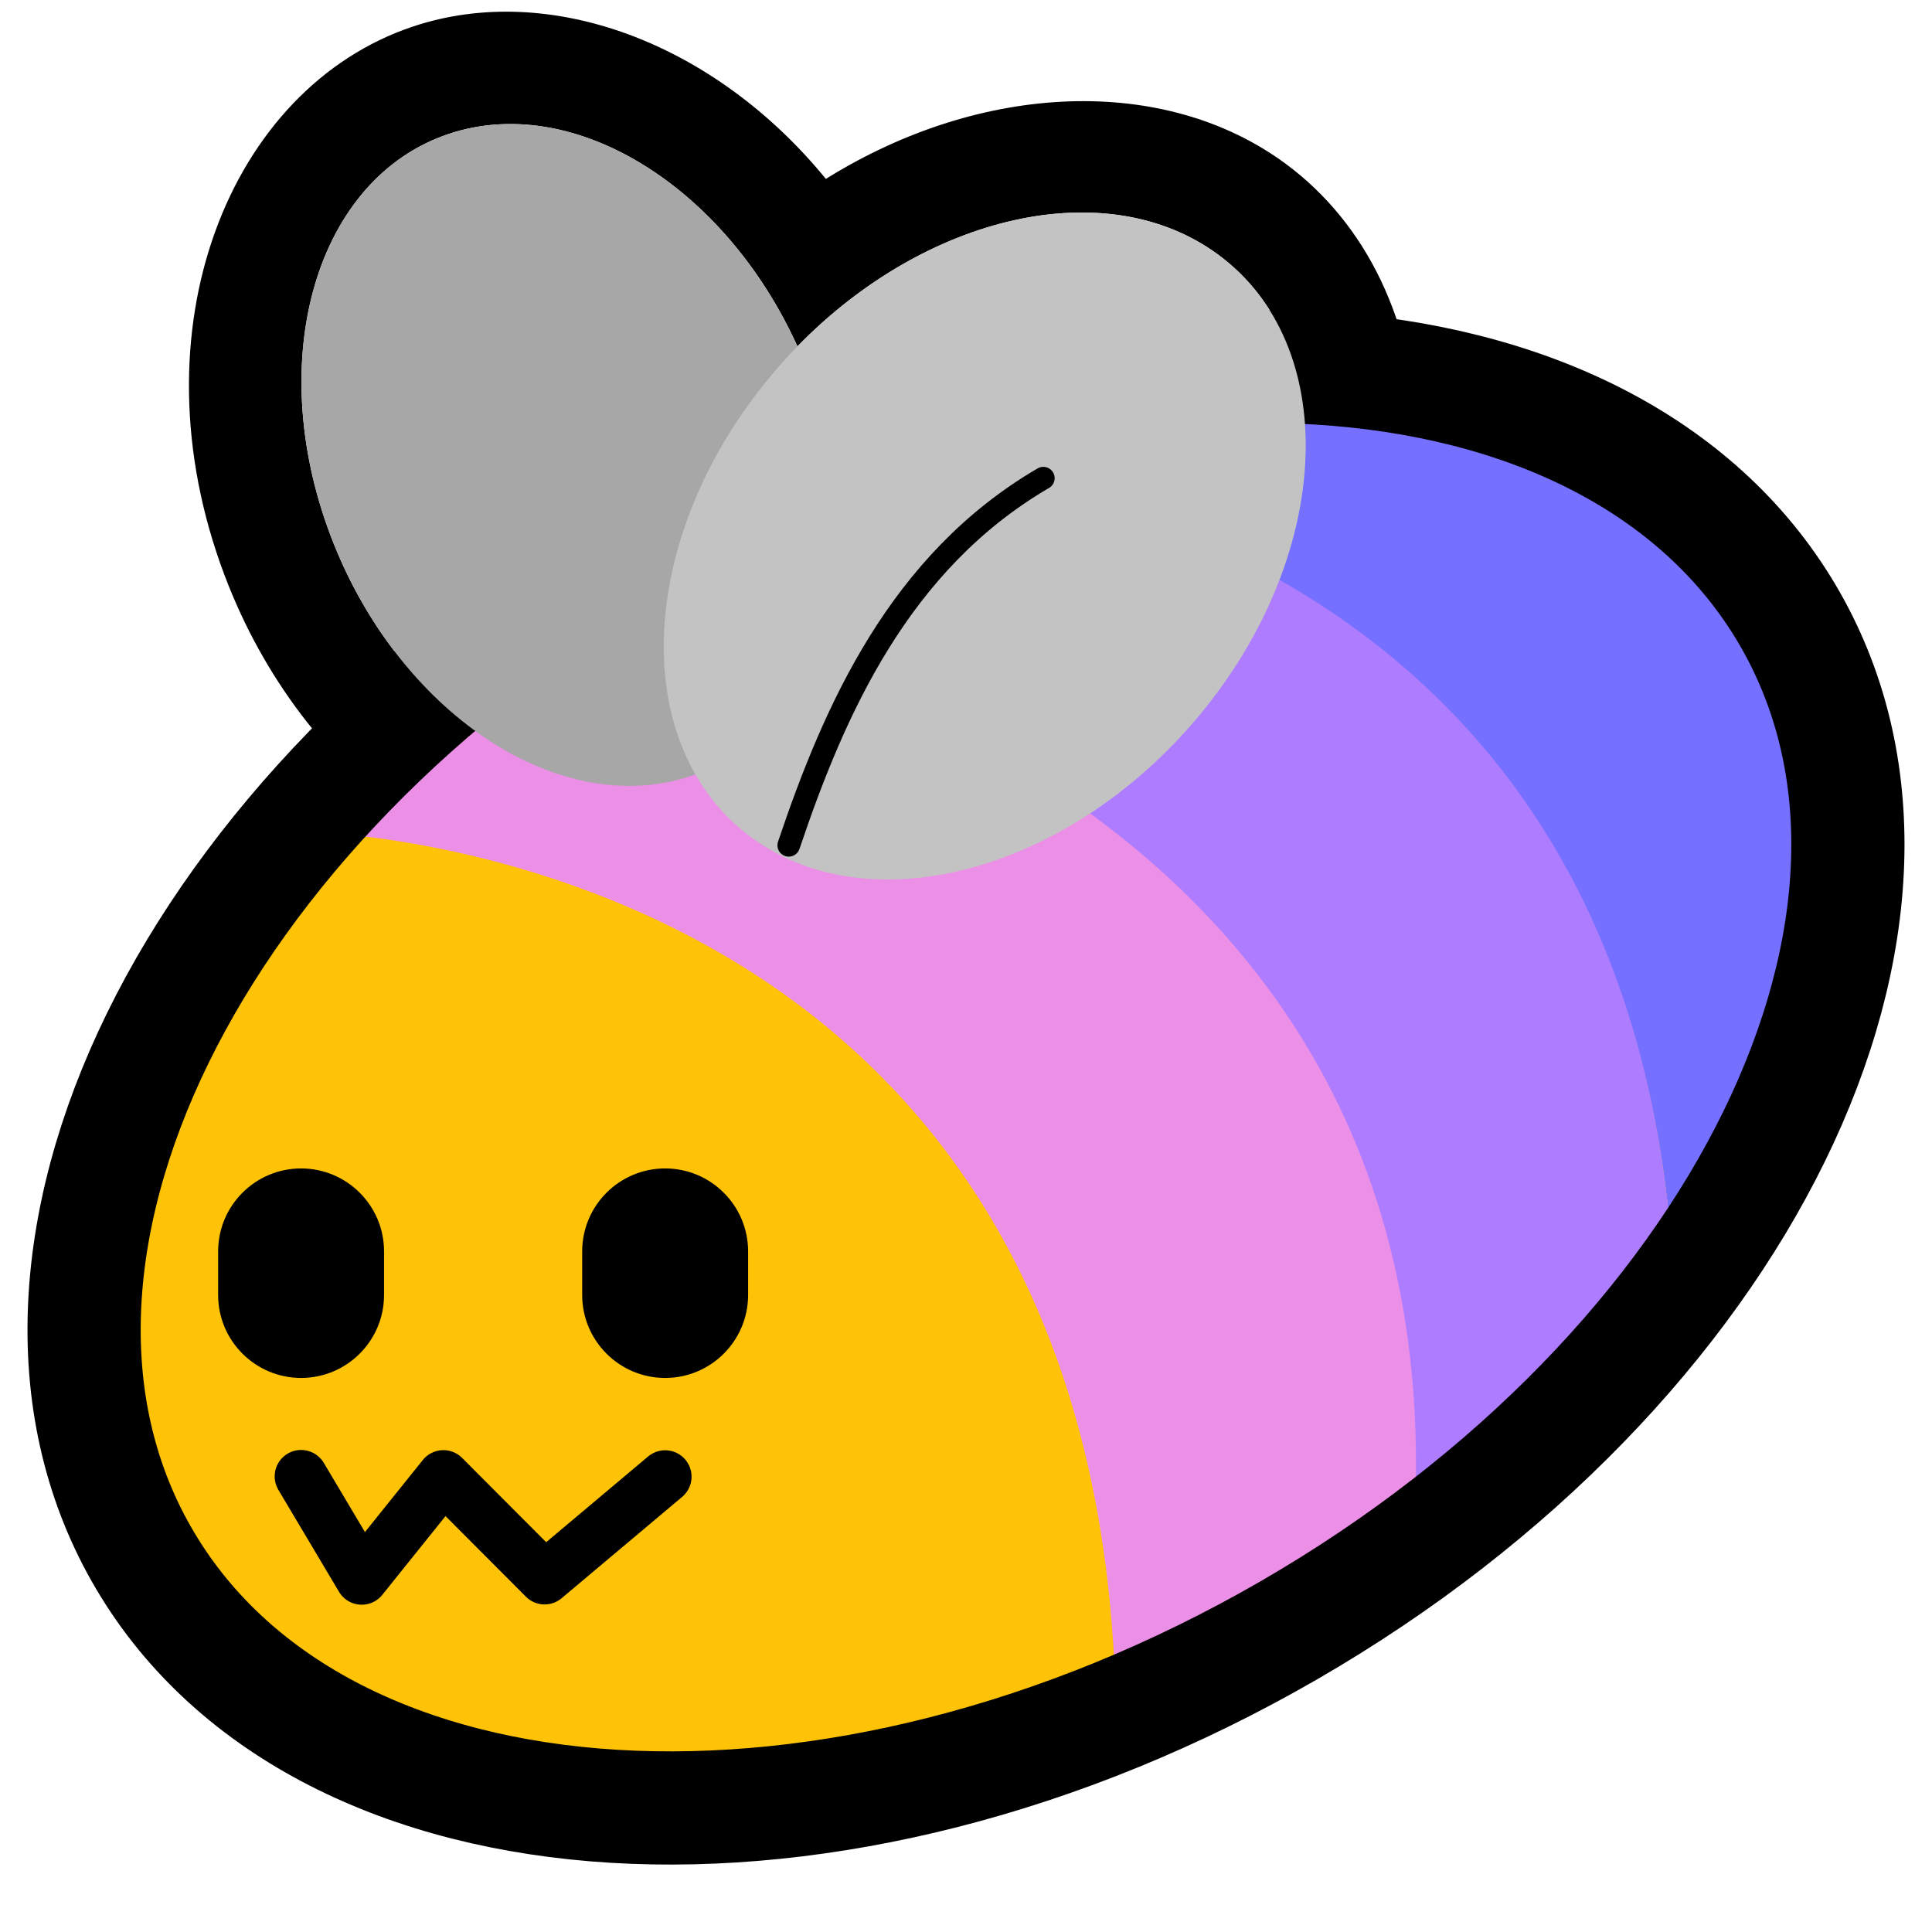
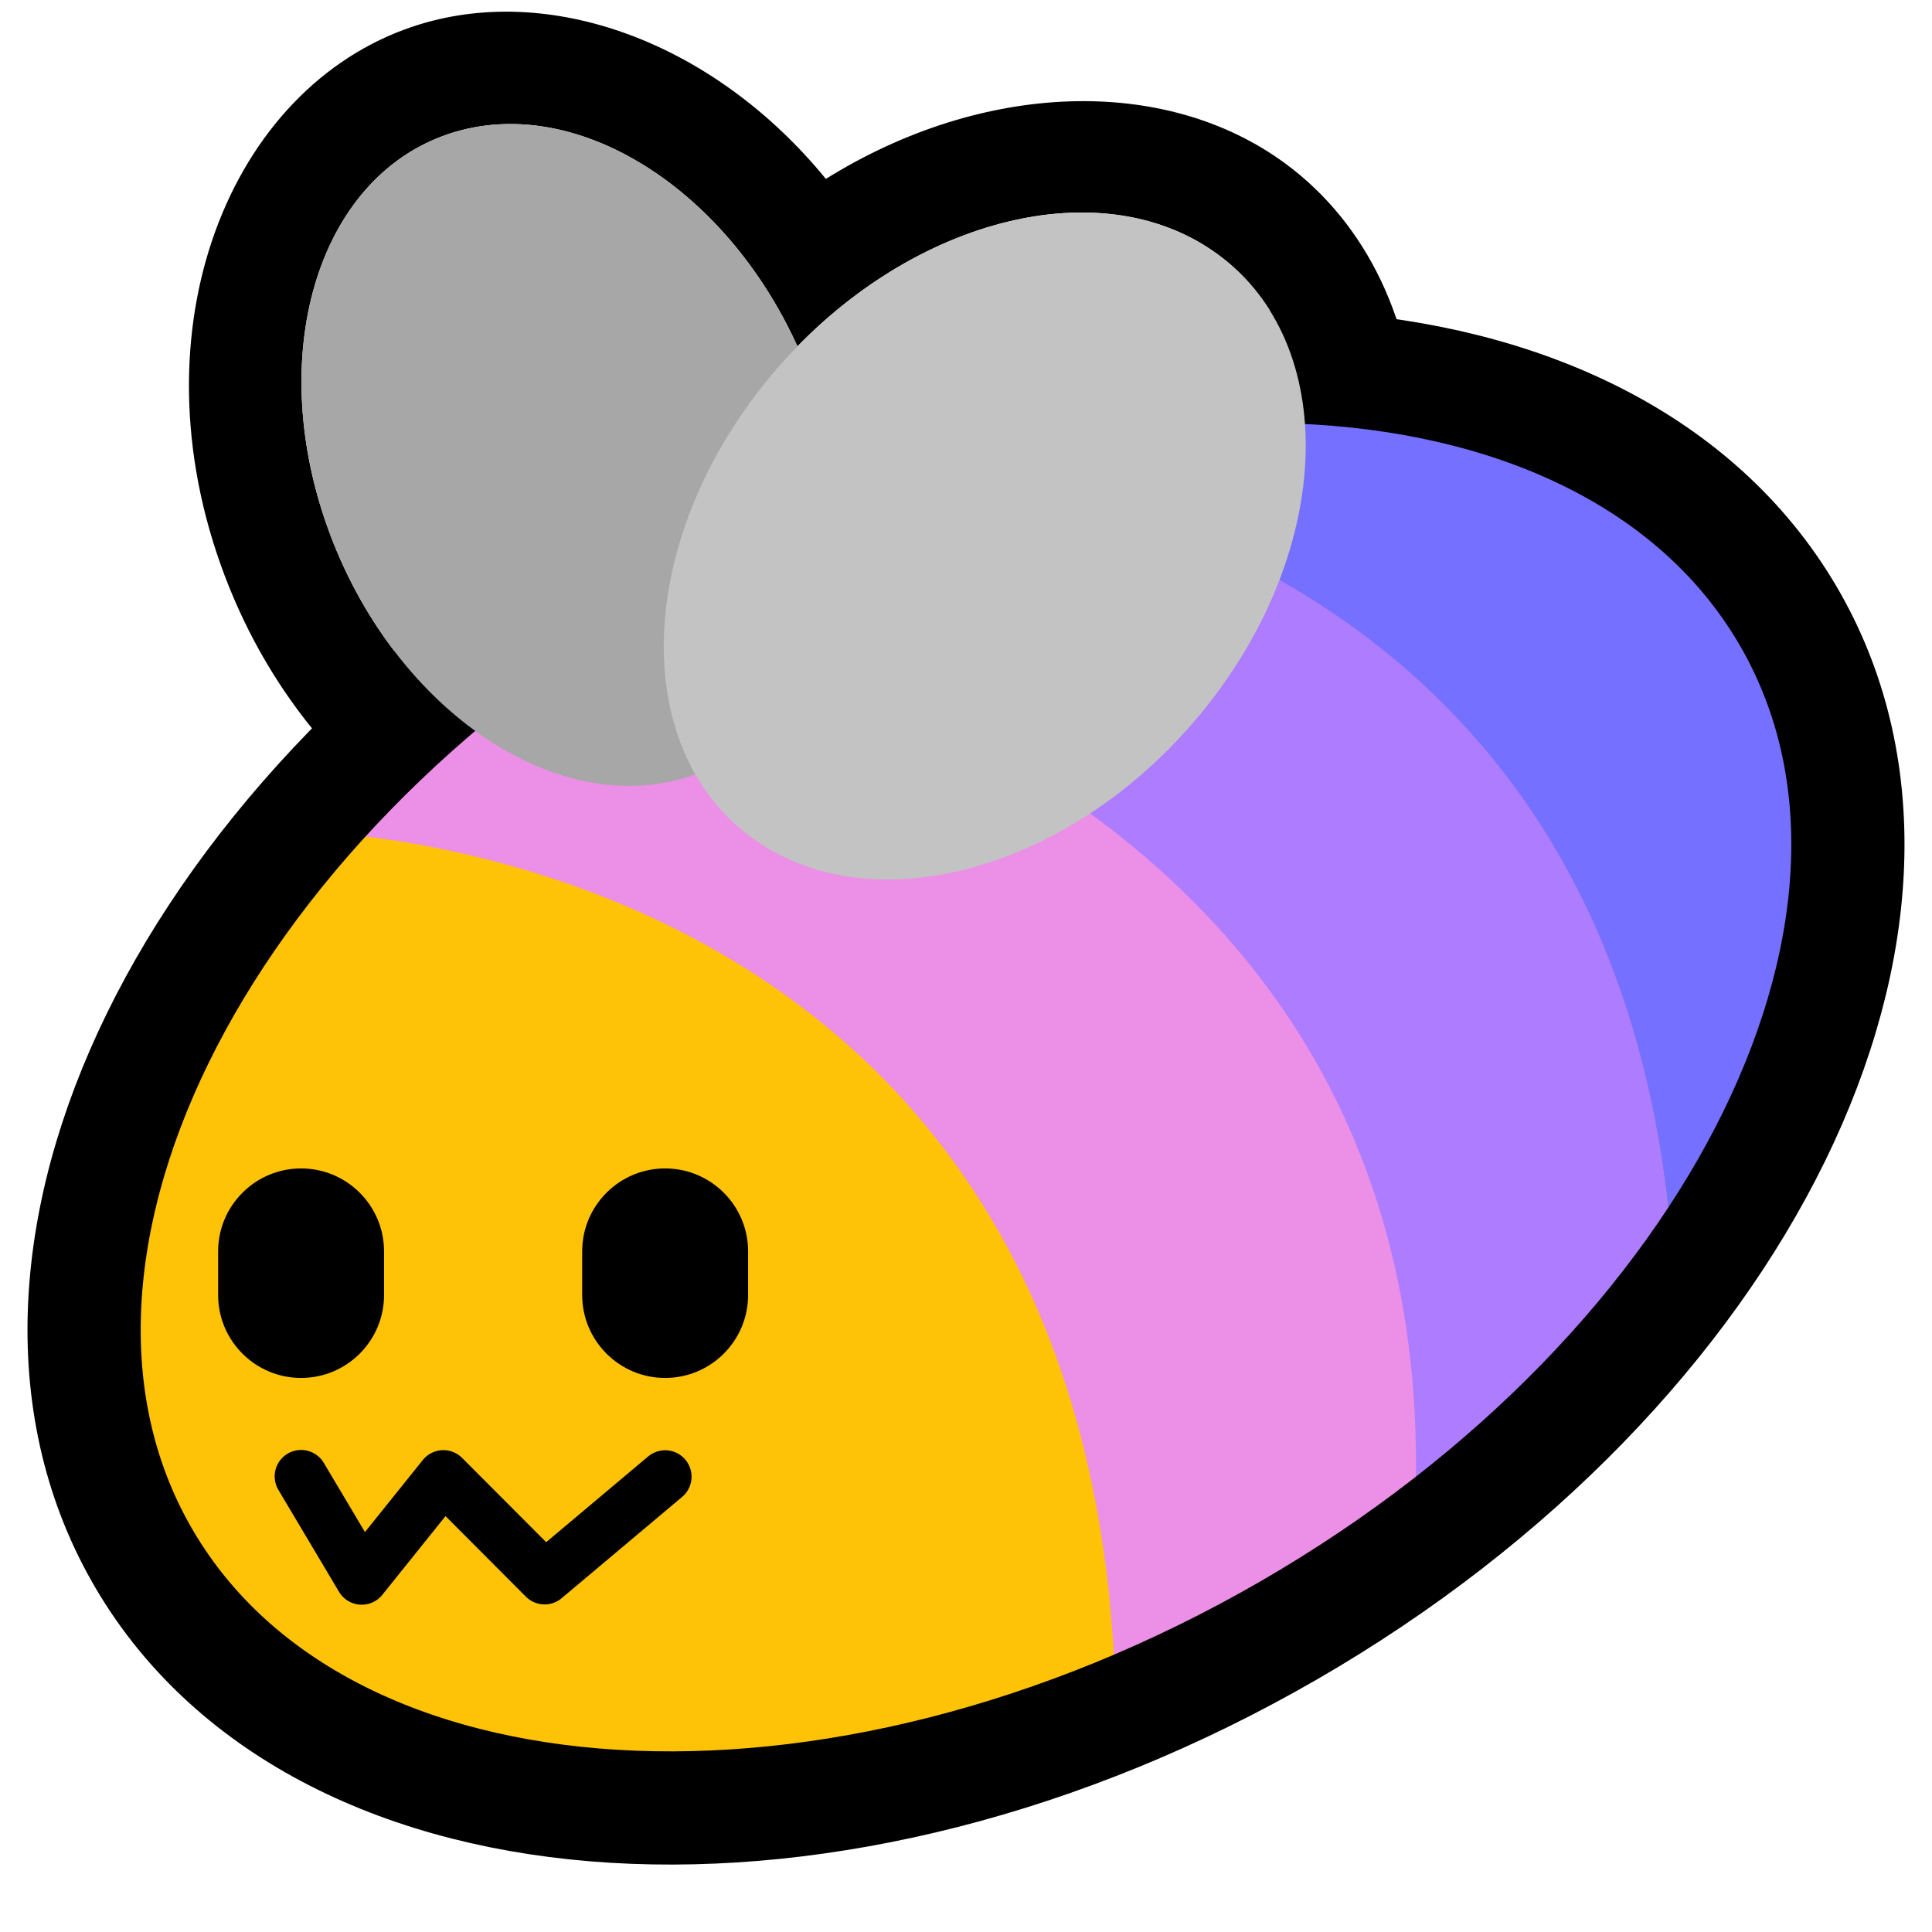
<svg xmlns="http://www.w3.org/2000/svg" width="100%" height="100%" viewBox="0 0 256 256" version="1.1" xml:space="preserve" style="fill-rule:evenodd;clip-rule:evenodd;stroke-linecap:round;stroke-linejoin:round;stroke-miterlimit:1.5;">
  <rect id="blobbee_flag_bi" x="-0" y="0" width="256" height="256" style="fill:none;" />
  <path id="Wings-outline" d="M85.911,118.96C64.22,119.951 40.081,103.608 29.74,76.187C17.462,43.633 30.423,11.638 54.705,3.519C72.712,-2.502 94.597,5.565 109.433,23.705C130.196,10.768 154.388,9.924 170.338,21.686C192.186,37.798 194.54,74.364 171.369,103.256C148.655,131.579 112.048,138.809 90.631,123.014C88.938,121.766 87.365,120.412 85.911,118.96ZM92.141,102.617C93.99,105.847 96.453,108.67 99.534,110.942C115.64,122.82 142.585,115.171 159.667,93.871C176.749,72.572 177.541,45.636 161.435,33.758C146.642,22.849 122.705,28.412 105.665,45.894C96.041,24.687 76.012,12.211 59.461,17.745C41.949,23.6 34.92,47.416 43.775,70.894C52.629,94.372 74.036,108.68 91.548,102.824C91.747,102.758 91.945,102.689 92.141,102.617Z" />
  <path id="Body" d="M85.271,72.055C145.288,37.404 213.16,41.534 236.743,81.272C260.326,121.009 230.747,181.404 170.729,216.054C110.712,250.705 42.84,246.576 19.257,206.838C-4.326,167.1 25.253,106.706 85.271,72.055Z" style="fill:rgb(254,194,7);" />
  <g id="Stripes">
    <path d="M133.743,56.022C133.757,56.012 133.782,56 133.817,55.987L136.564,54.684C136.528,54.877 136.965,55.054 137.81,55.247C160.437,51.81 268.598,42.728 235.792,148.903L221.87,171.756C217.852,63.134 116.315,64.29 116.315,64.29L133.743,56.022Z" style="fill:rgb(117,112,255);" />
    <path d="M91.396,69.531C91.409,69.518 91.444,69.507 91.499,69.498L116.315,61.404C116.314,61.364 217.925,62.995 221.87,171.756L205.074,189.432C205.065,189.742 205.054,190.053 205.043,190.364L185.883,205.054L185.836,205.054C188.545,95.255 72.517,80.689 72.517,80.689L91.396,69.531Z" style="fill:rgb(174,124,255);" />
    <path d="M55.076,94.338C55.529,94.499 57.917,94.756 61.711,95.347C57.529,94.582 55.076,94.338 55.076,94.338L72.517,80.689C74.275,79.304 195.215,94.098 187.248,204.214L168.224,216.739L147.839,225.63C145.438,111.144 40.161,110.194 40.161,110.194L55.076,94.338Z" style="fill:rgb(236,143,230);" />
  </g>
  <path id="Body-outline" d="M85.271,72.055C145.288,37.404 213.16,41.534 236.743,81.272C260.326,121.009 230.747,181.404 170.729,216.054C110.712,250.705 42.84,246.576 19.257,206.838C-4.326,167.1 25.253,106.706 85.271,72.055Z" style="fill:none;stroke:black;stroke-width:15px;" />
  <g id="Wings">
    <path id="Back-wing" d="M59.461,17.745C76.973,11.89 98.38,26.197 107.234,49.675C116.089,73.154 109.06,96.969 91.548,102.824C74.036,108.68 52.629,94.372 43.775,70.894C34.92,47.416 41.949,23.6 59.461,17.745Z" style="fill:rgb(167,167,167);" />
-     <g id="Front-wing">
-       <path id="Front-wing-main" d="M161.435,33.758C177.541,45.636 176.749,72.572 159.667,93.871C142.585,115.171 115.64,122.82 99.534,110.942C83.427,99.064 84.219,72.128 101.301,50.829C118.383,29.529 145.328,21.88 161.435,33.758Z" style="fill:rgb(195,195,195);" />
-       <path id="Front-wing-line" d="M104.514,112.007C110.565,94.044 119.172,74.5 138.246,63.36" style="fill:none;stroke:black;stroke-width:3px;" />
-     </g>
+     <path id="Front-wing" d="M161.435,33.758C177.541,45.636 176.749,72.572 159.667,93.871C142.585,115.171 115.64,122.82 99.534,110.942C83.427,99.064 84.219,72.128 101.301,50.829C118.383,29.529 145.328,21.88 161.435,33.758Z" style="fill:rgb(195,195,195);" />
  </g>
  <g id="Face">
    <path id="Mouth" d="M39.896,195.627L47.929,209.133L58.753,195.651L72.162,209.096L88.135,195.667" style="fill:none;stroke:black;stroke-width:7px;" />
    <path id="Right-eye" d="M99.128,165.816L99.128,171.592C99.128,177.659 94.202,182.585 88.135,182.585C82.068,182.585 77.142,177.659 77.142,171.592L77.142,165.816C77.142,159.749 82.068,154.823 88.135,154.823C94.202,154.823 99.128,159.749 99.128,165.816Z" />
    <path id="Left-eye" d="M50.889,165.816L50.889,171.592C50.889,177.659 45.963,182.585 39.896,182.585C33.828,182.585 28.903,177.659 28.903,171.592L28.903,165.816C28.903,159.749 33.828,154.823 39.896,154.823C45.963,154.823 50.889,159.749 50.889,165.816Z" />
  </g>
</svg>
